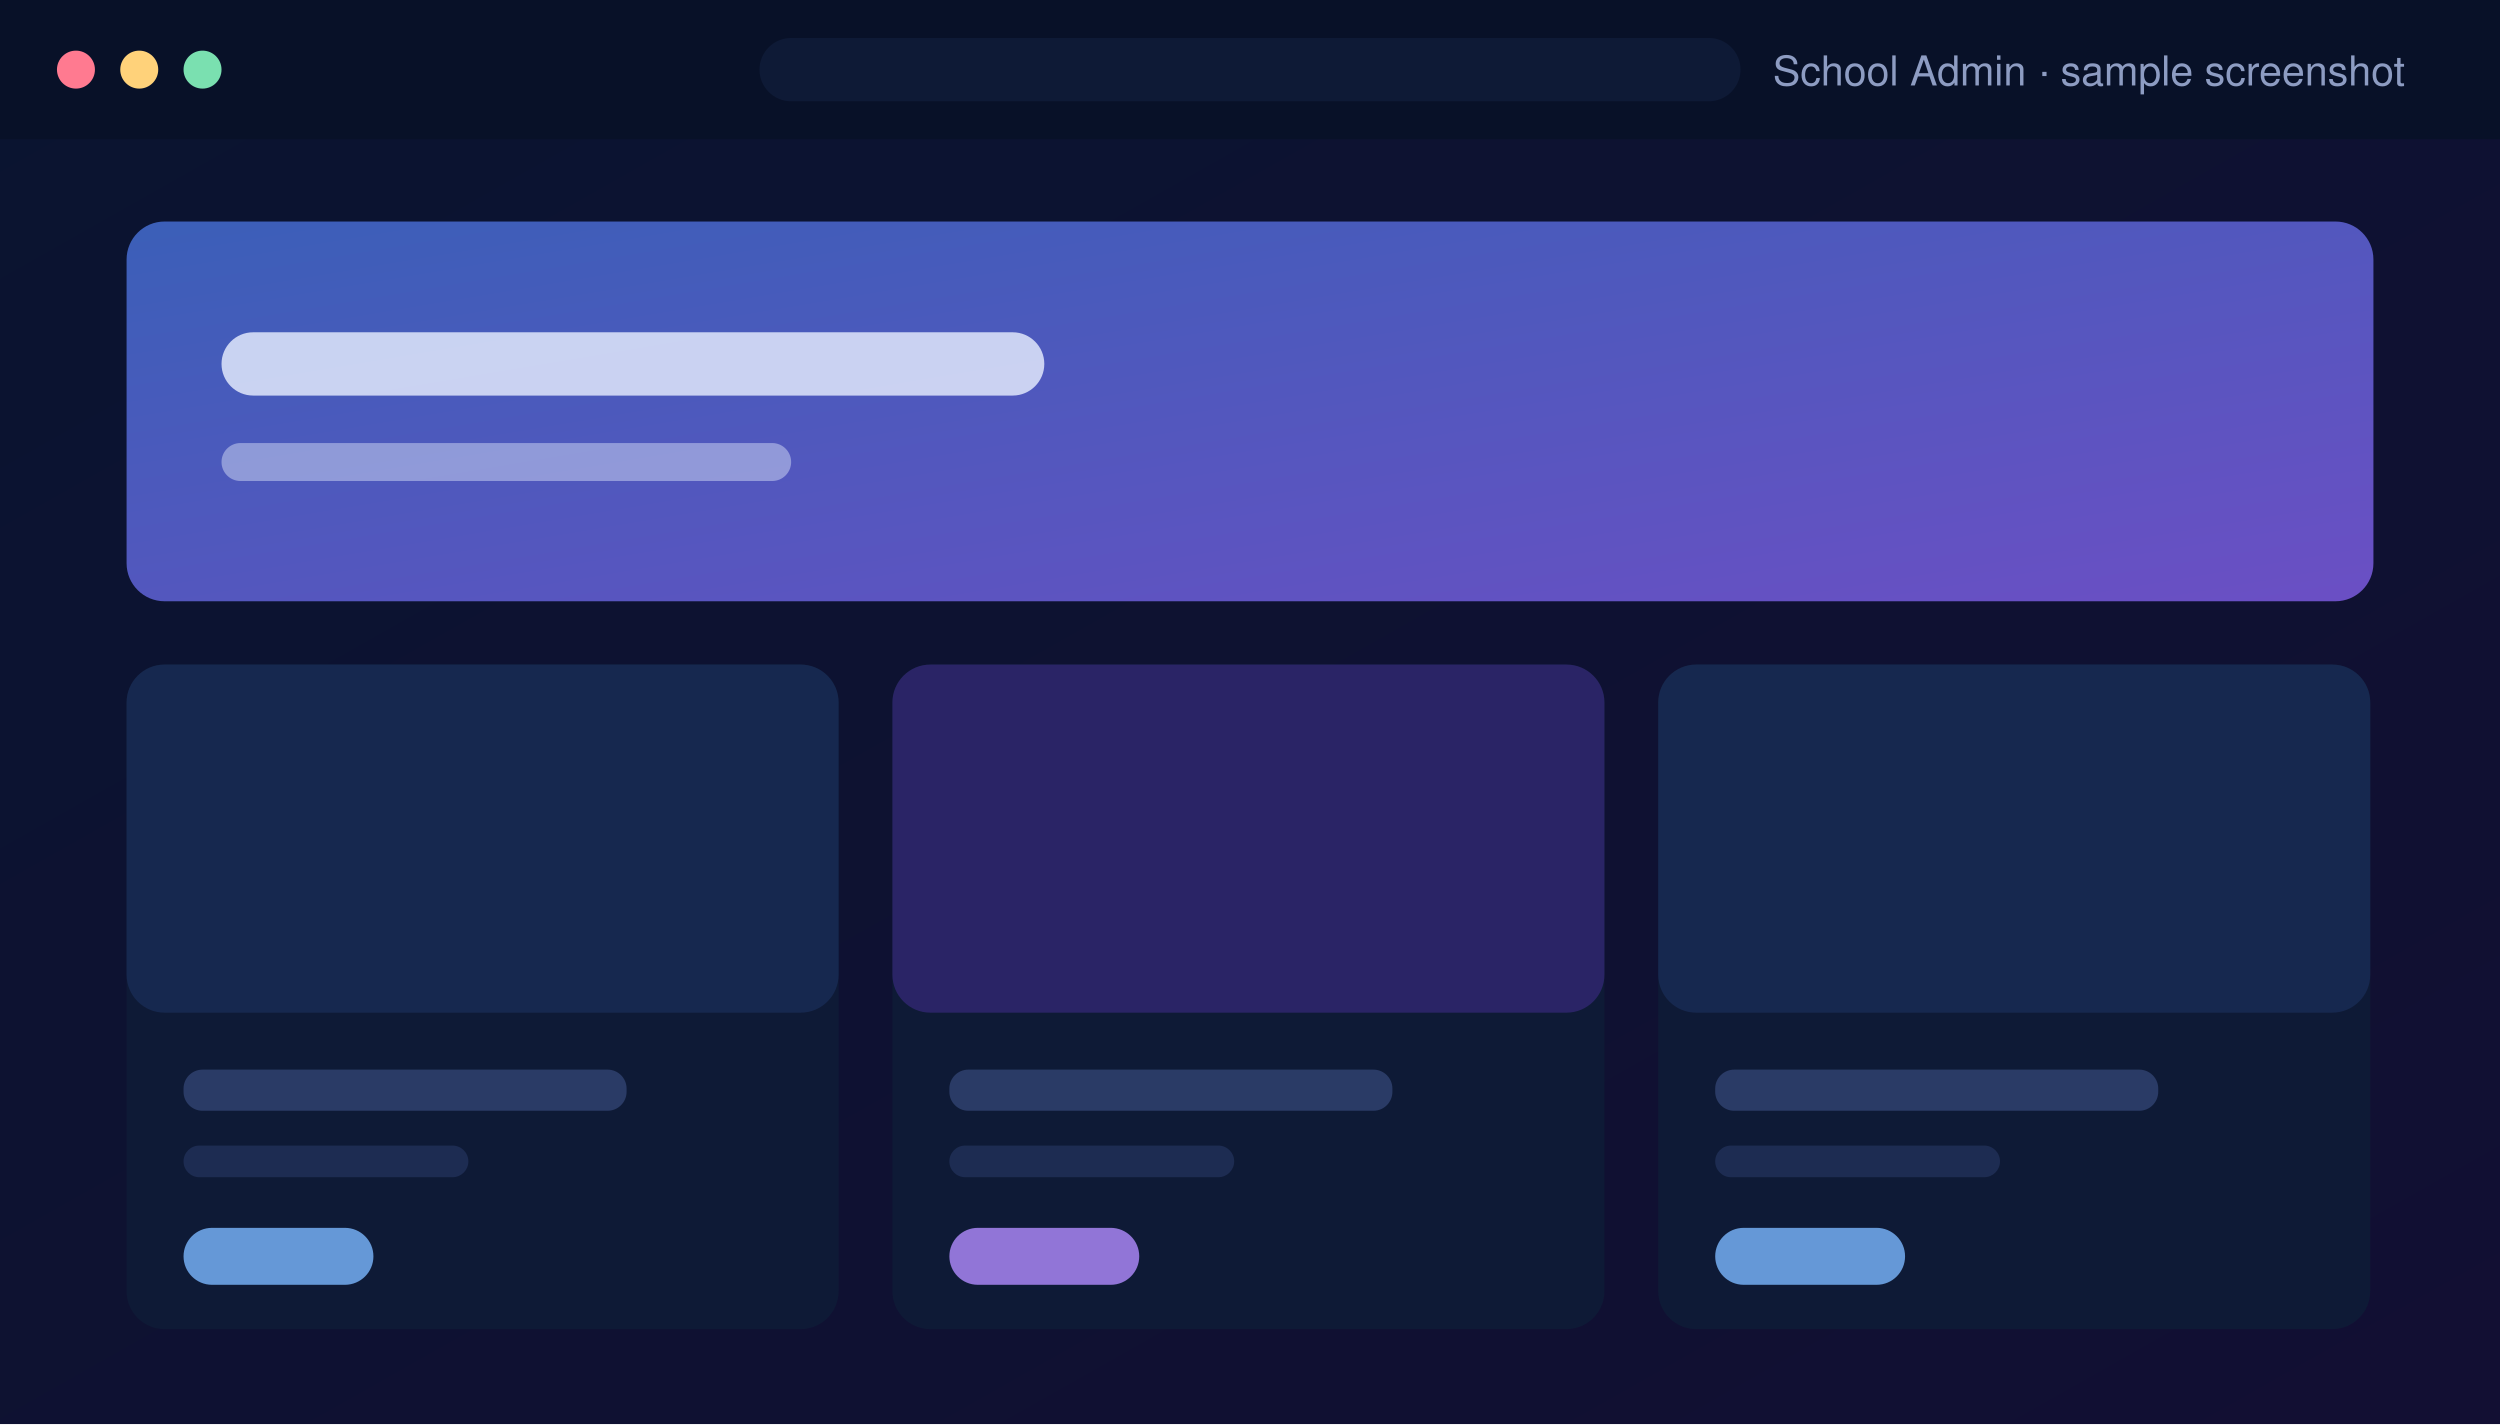
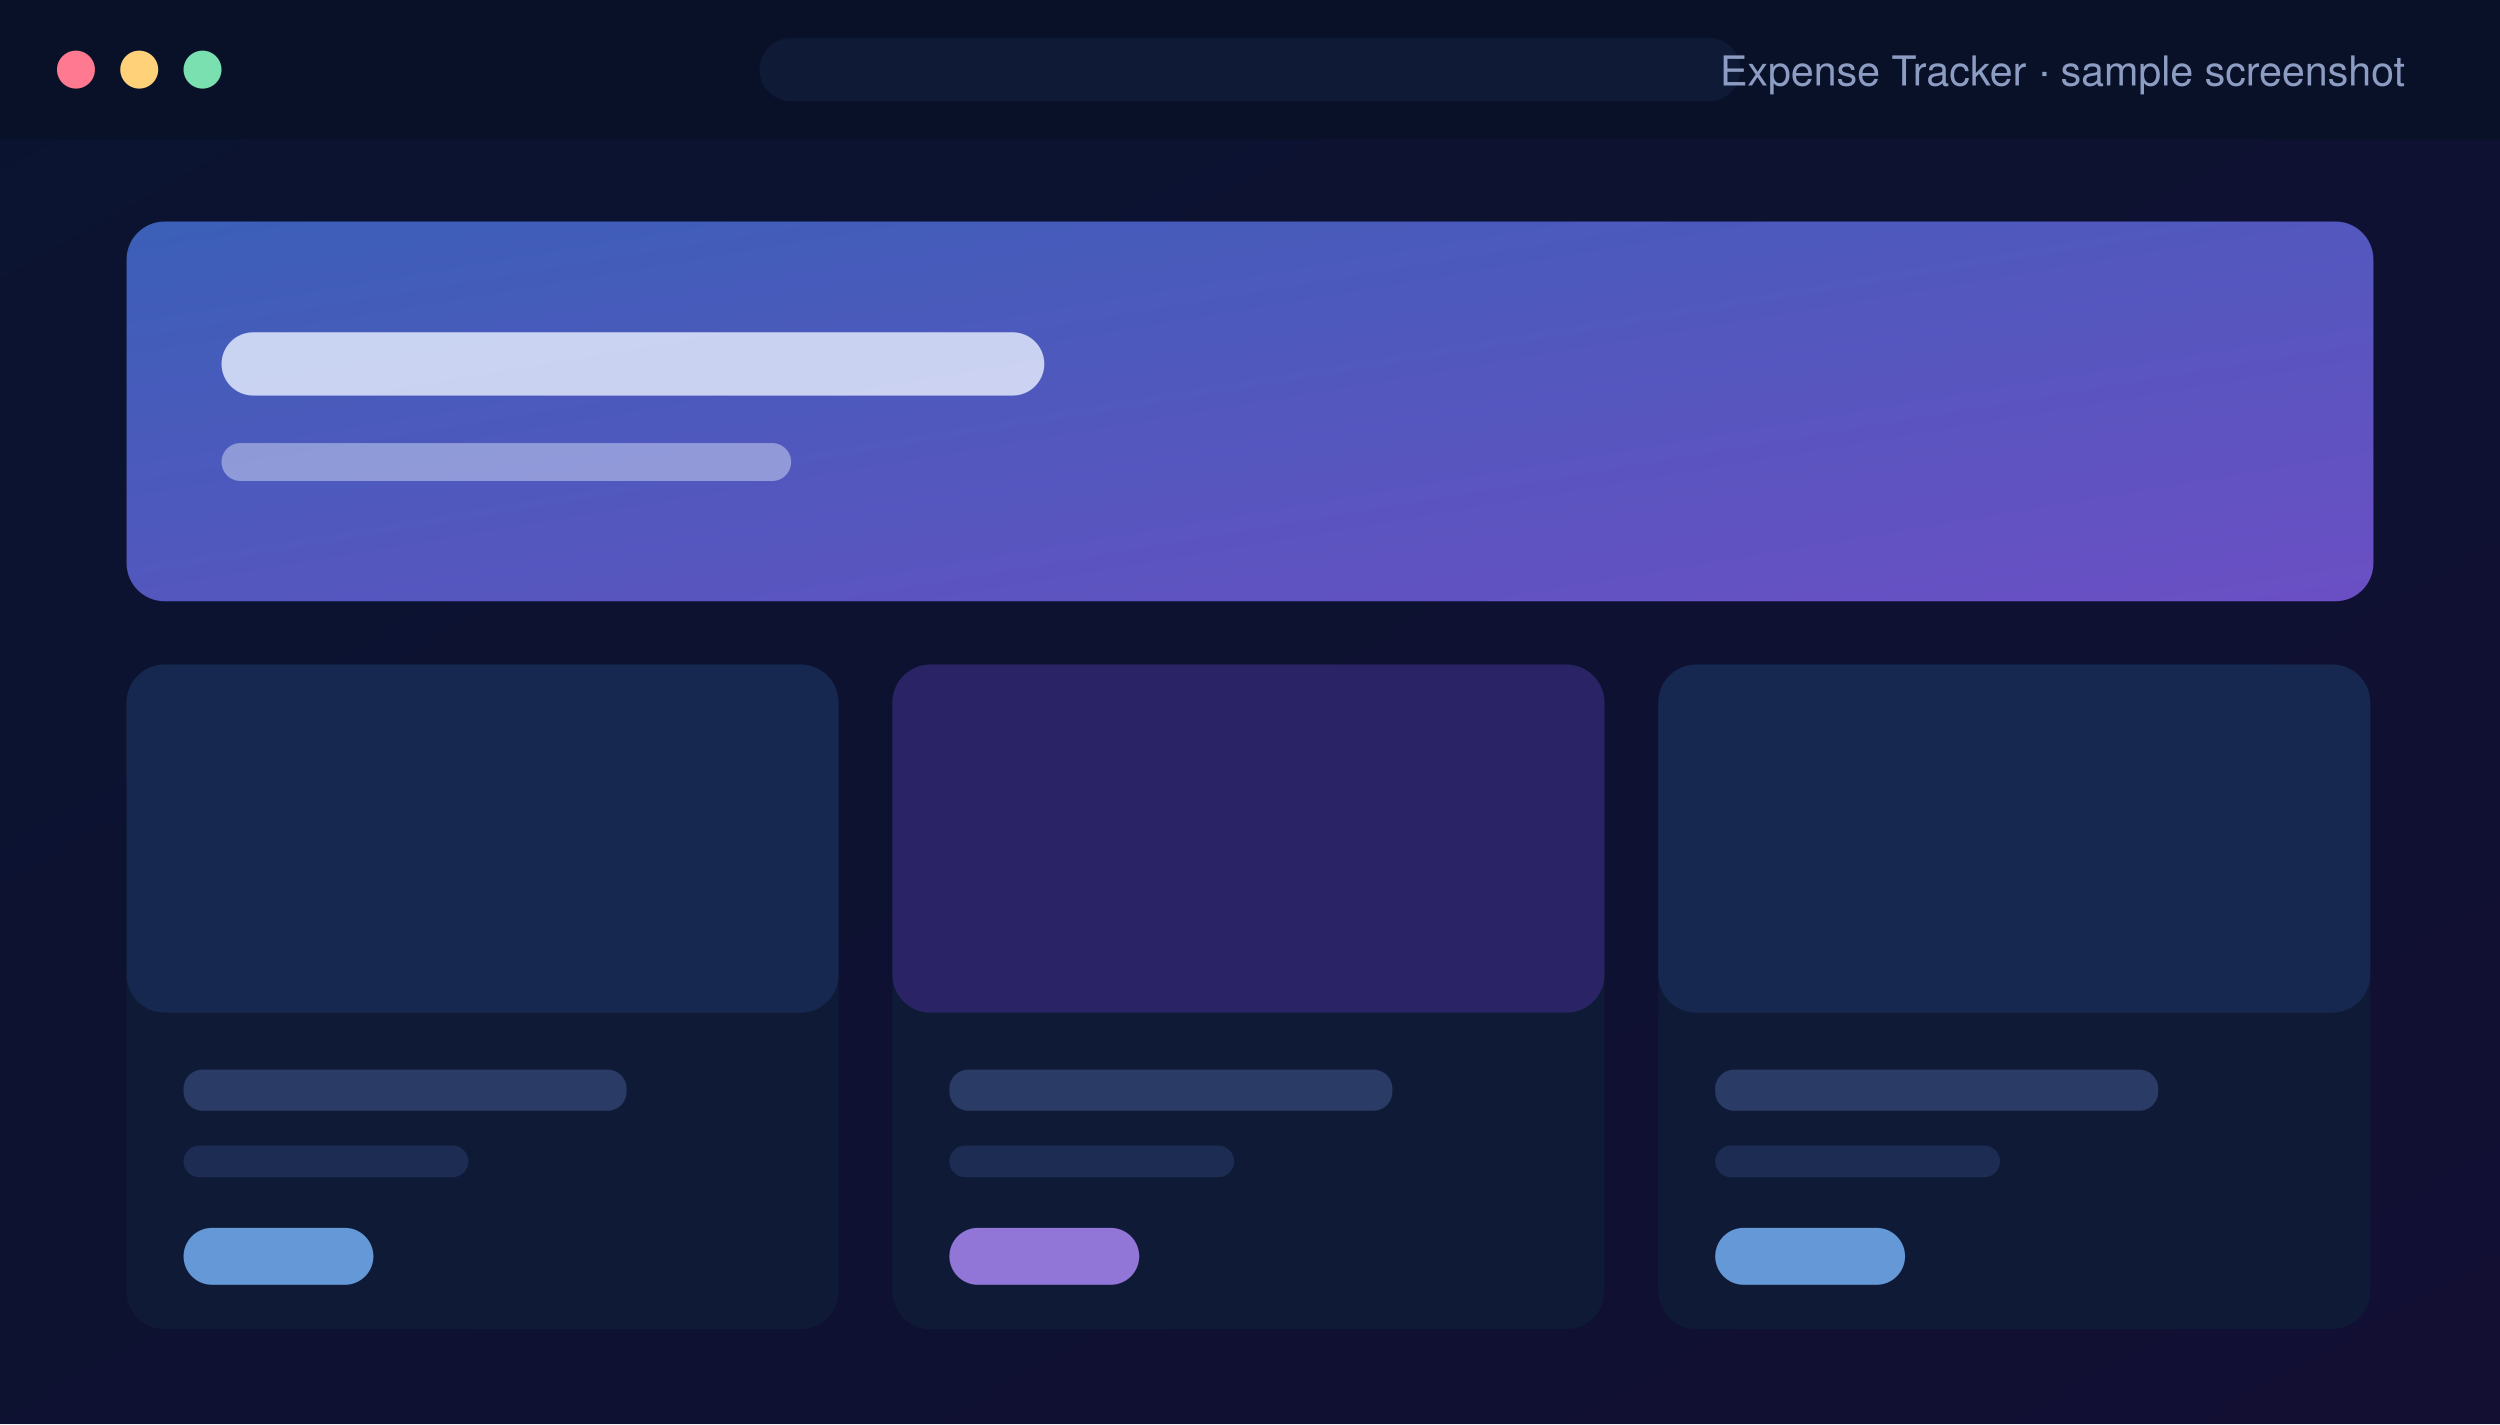
<svg xmlns="http://www.w3.org/2000/svg" viewBox="0 0 790 450" width="790" height="450">
  <defs>
    <linearGradient id="bg" x1="0" y1="0" x2="1" y2="1">
      <stop offset="0" stop-color="#0a1430" />
      <stop offset="1" stop-color="#120f33" />
    </linearGradient>
    <linearGradient id="acc" x1="0" y1="0" x2="1" y2="0">
      <stop offset="0" stop-color="#7ab8ff" />
      <stop offset="1" stop-color="#b18cff" />
    </linearGradient>
    <linearGradient id="accFade" x1="0" y1="0" x2="0" y2="1">
      <stop offset="0" stop-color="#b18cff" stop-opacity="0.35" />
      <stop offset="1" stop-color="#7ab8ff" stop-opacity="0" />
    </linearGradient>
    <linearGradient id="accFade2" x1="0" y1="0" x2="1" y2="1">
      <stop offset="0" stop-color="#3b5fb8" />
      <stop offset="1" stop-color="#6b4fc4" />
    </linearGradient>
  </defs>
  <rect width="790" height="450" fill="url(#bg)" />
  <rect x="0" y="0" width="790" height="44" fill="#081128" />
  <circle cx="24" cy="22" r="6" fill="#ff7a90" />
  <circle cx="44" cy="22" r="6" fill="#ffd27a" />
  <circle cx="64" cy="22" r="6" fill="#7ae0b0" />
  <rect x="240" y="12" width="310" height="20" rx="10" fill="#0e1a36" />
  <rect x="40" y="70" width="710" height="120" rx="12" fill="url(#accFade2)" />
  <rect x="70" y="105" width="260" height="20" rx="10" fill="#e1e8fb" opacity="0.85" />
  <rect x="70" y="140" width="180" height="12" rx="6" fill="#e1e8fb" opacity="0.45" />
  <rect x="40" y="210" width="225" height="210" rx="12" fill="#0e1a36" />
  <rect x="40" y="210" width="225" height="110" rx="12" fill="#16284f" />
  <rect x="58" y="338" width="140" height="13" rx="6" fill="#2a3b66" />
  <rect x="58" y="362" width="90" height="10" rx="5" fill="#1d2c52" />
  <rect x="58" y="388" width="60" height="18" rx="9" fill="#7ab8ff" opacity="0.8" />
  <rect x="282" y="210" width="225" height="210" rx="12" fill="#0e1a36" />
  <rect x="282" y="210" width="225" height="110" rx="12" fill="#2a2466" />
  <rect x="300" y="338" width="140" height="13" rx="6" fill="#2a3b66" />
  <rect x="300" y="362" width="90" height="10" rx="5" fill="#1d2c52" />
  <rect x="300" y="388" width="60" height="18" rx="9" fill="#b18cff" opacity="0.8" />
  <rect x="524" y="210" width="225" height="210" rx="12" fill="#0e1a36" />
  <rect x="524" y="210" width="225" height="110" rx="12" fill="#16284f" />
  <rect x="542" y="338" width="140" height="13" rx="6" fill="#2a3b66" />
  <rect x="542" y="362" width="90" height="10" rx="5" fill="#1d2c52" />
  <rect x="542" y="388" width="60" height="18" rx="9" fill="#7ab8ff" opacity="0.8" />
  <g font-family="Segoe UI, Helvetica, Arial, sans-serif" text-anchor="end">
-     <text x="760" y="27" font-size="13" fill="#8d9cc2">School Admin · sample screenshot</text>
+     <text x="760" y="27" font-size="13" fill="#8d9cc2">Expense Tracker · sample screenshot</text>
  </g>
</svg>
